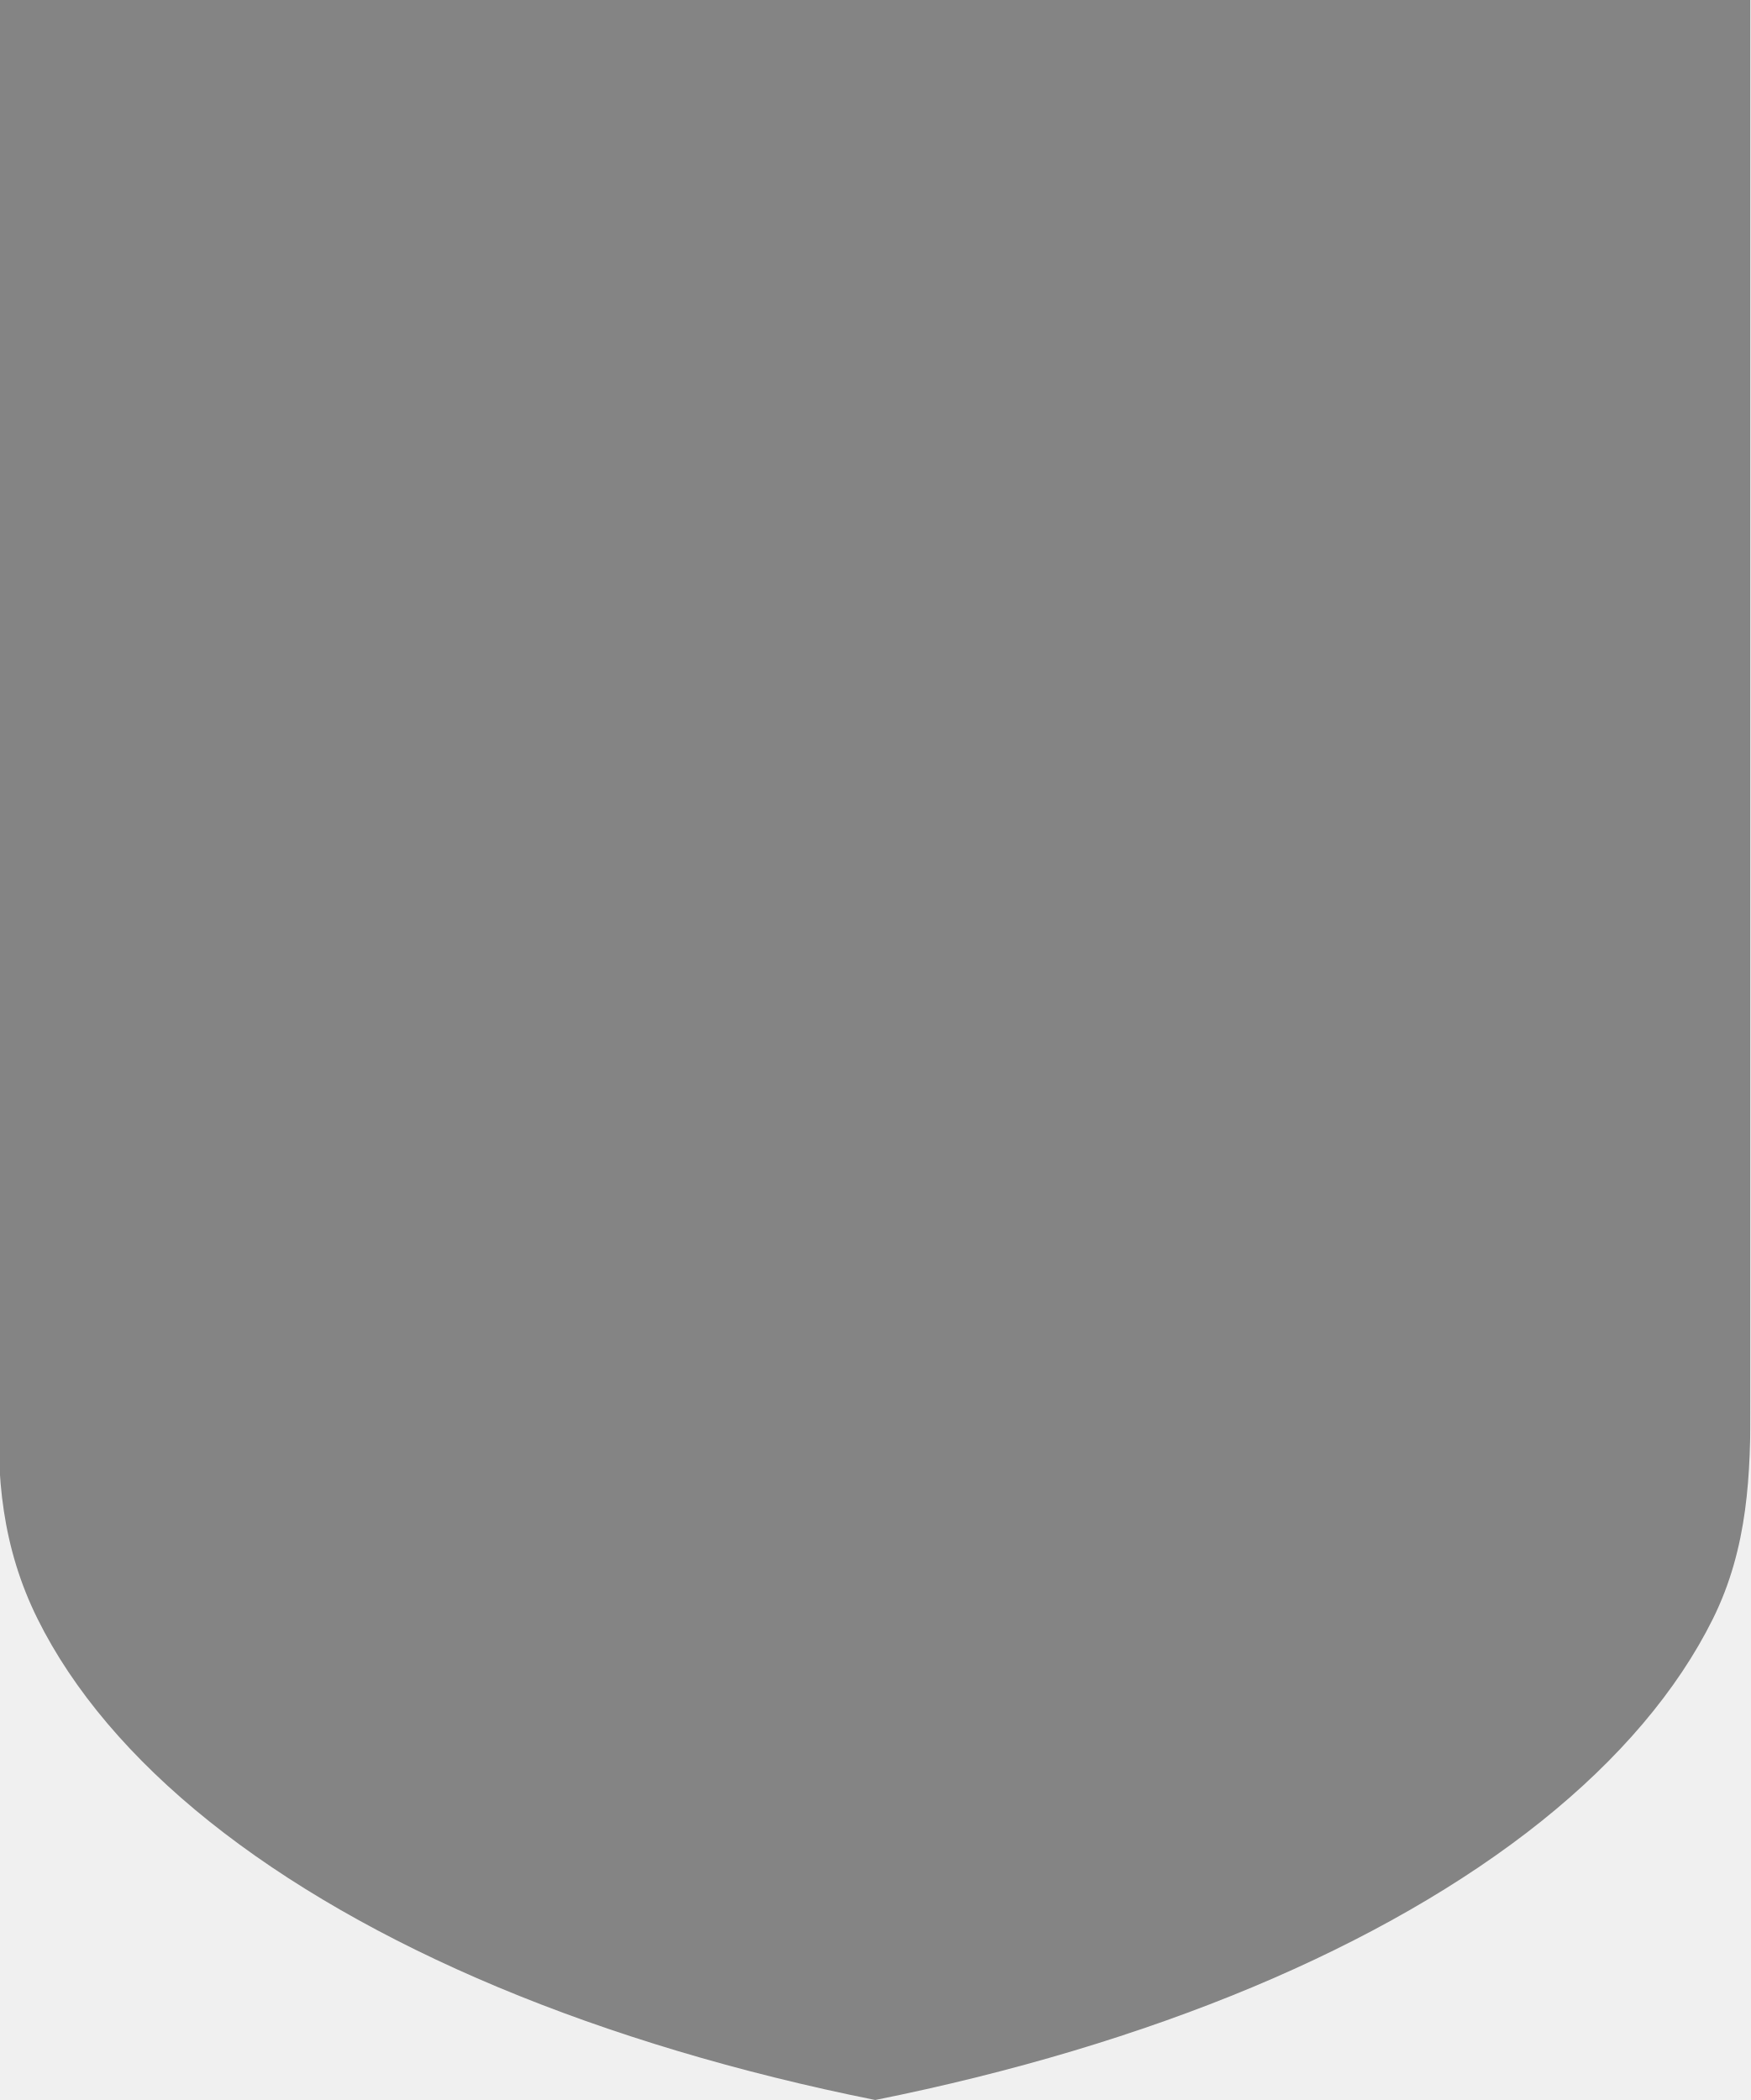
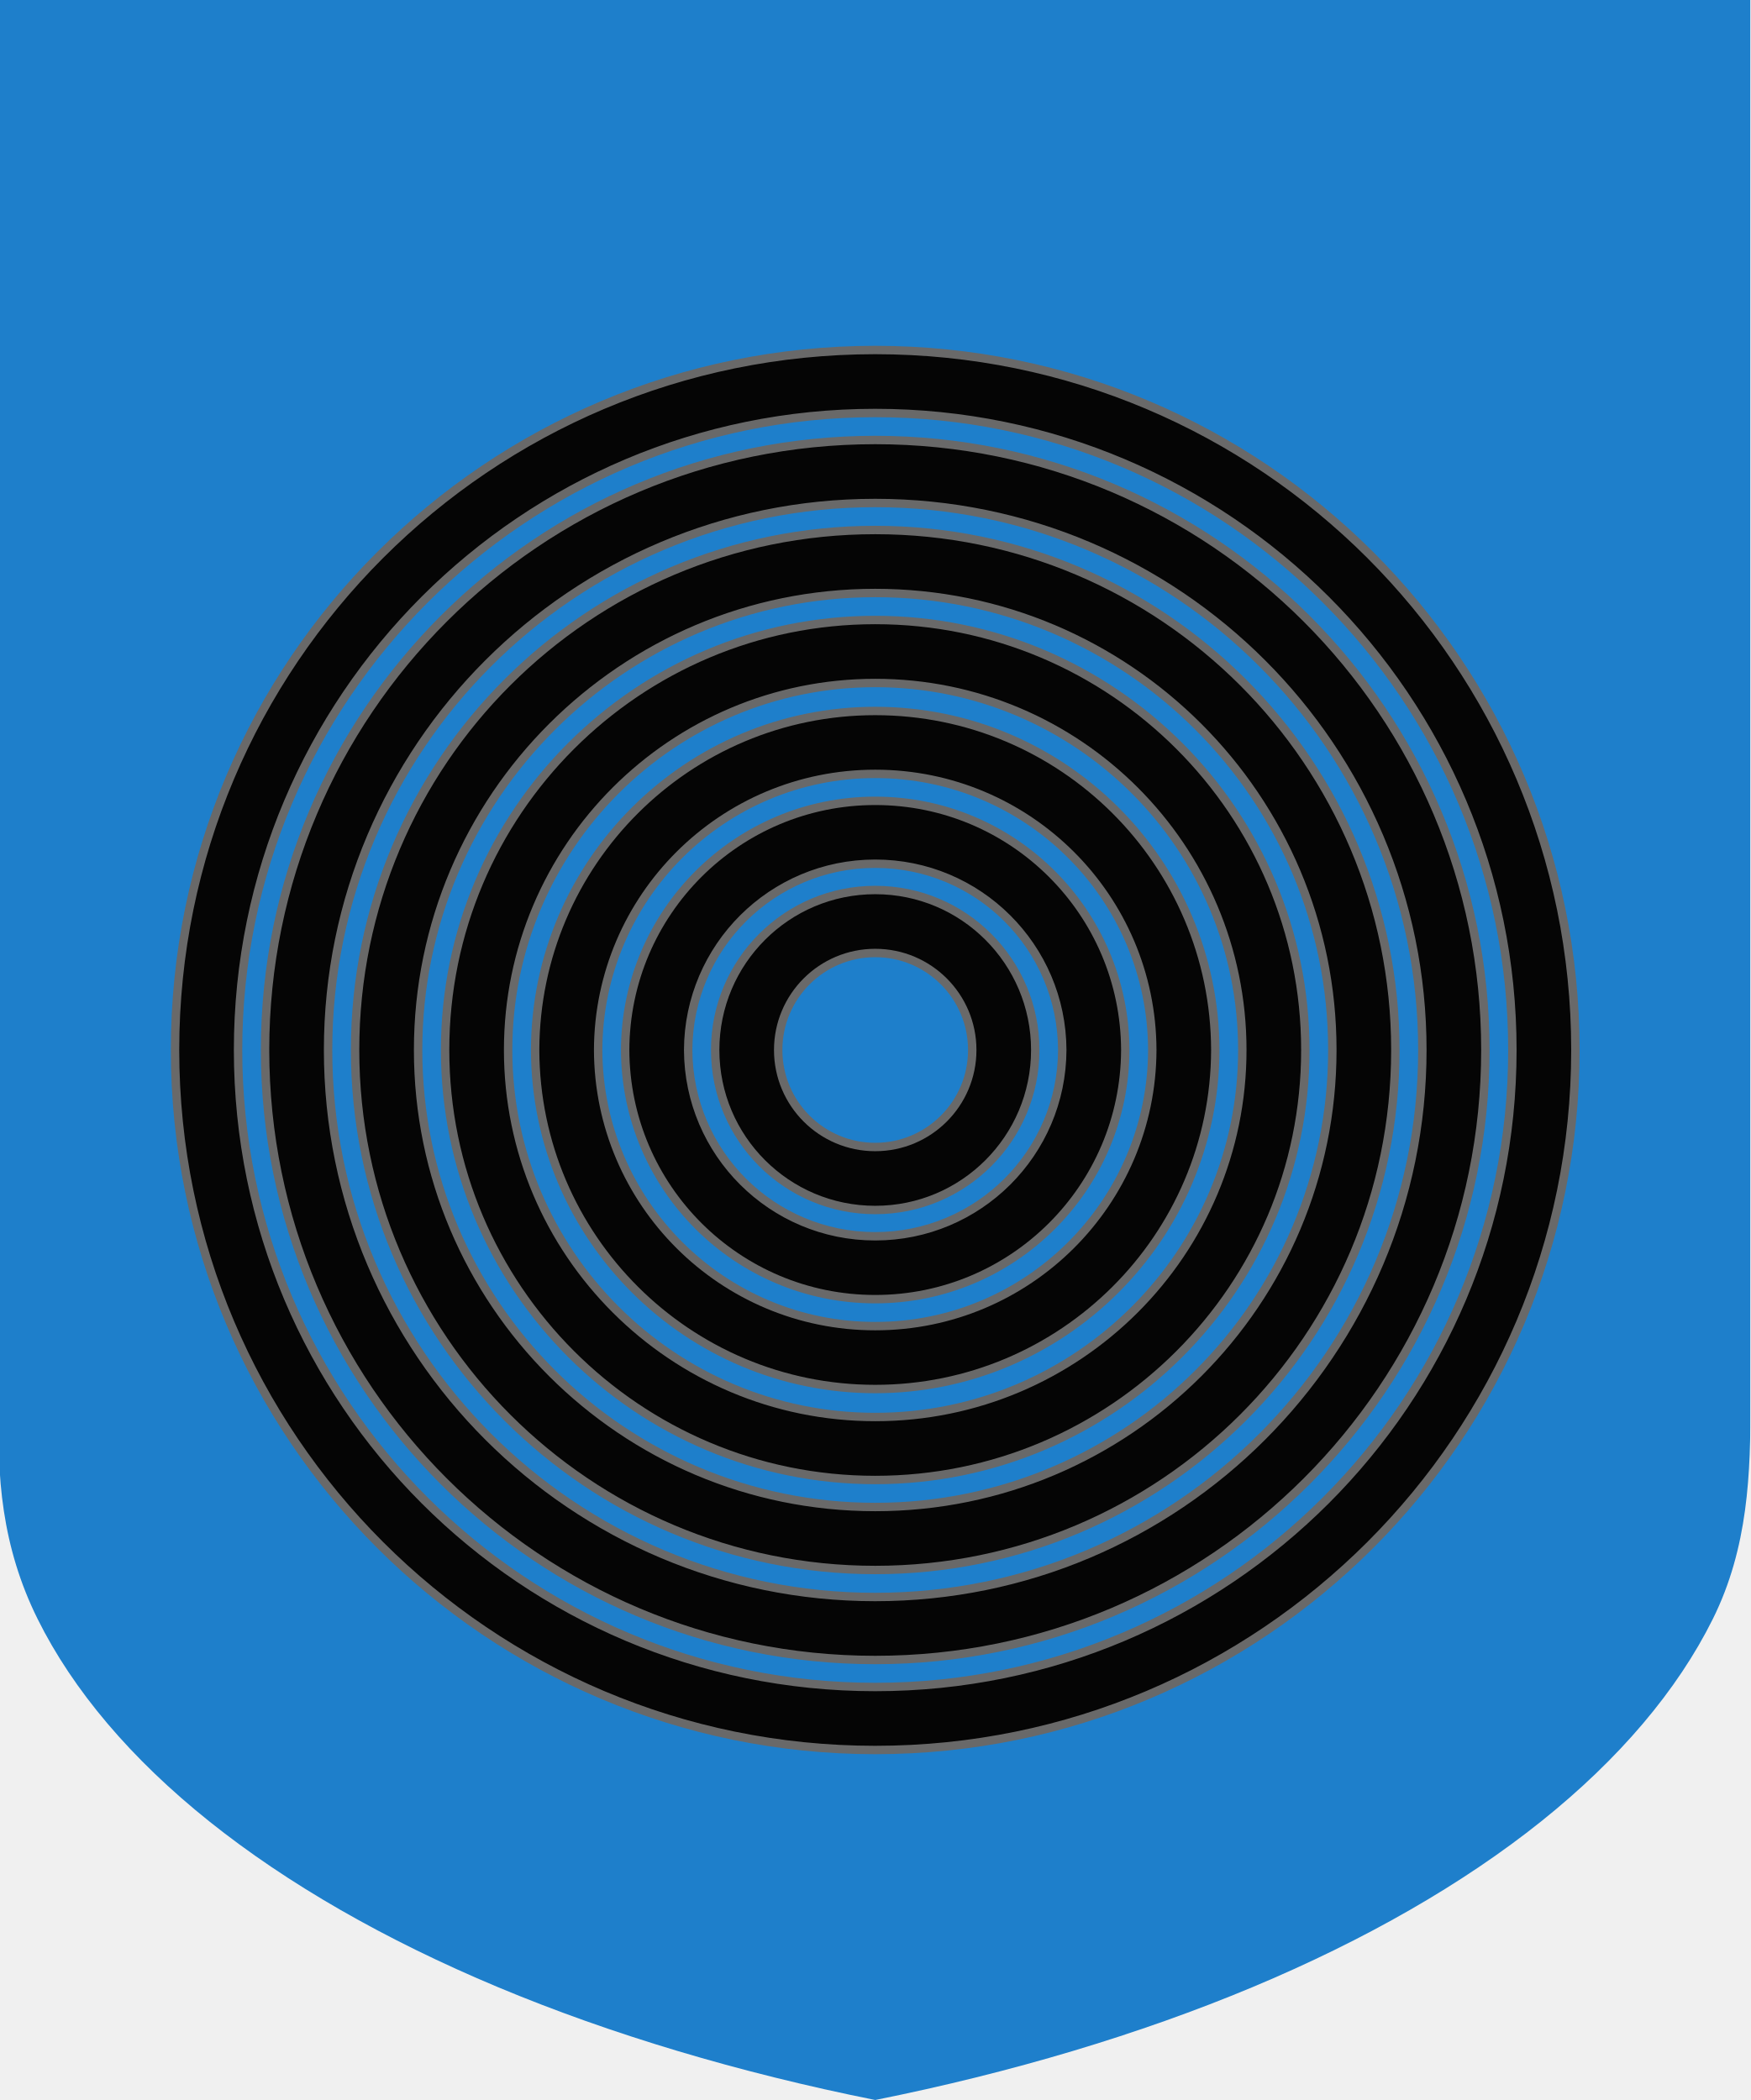
<svg xmlns="http://www.w3.org/2000/svg" version="1.1" baseProfile="full" preserveAspectRatio="xMidYMid meet" height="600" width="500" viewBox="0,0,1000,1200 ">
  <defs />
  <g>
    <g mask="url(#mask7-1)">
      <g>
-         <g fill="#848484">
+         <g fill="#1E7FCB">
          <rect x="0" y="0" width="1000" height="1200" />
+         </g>
+         <g transform="translate(0,0)">
+           <g fill="#050505">
+             <g class="PlaceCharge" transform=" translate(100,200) scale(1.6, 1.6) ">
+               <g fill-rule="evenodd" stroke="#696969" stroke-width="3">
+                 <path d="M 0,250 a 250,250 0,0,1 500,0 a 250,250 0,0,1 -500,0 z M 22.5,250 a 227.5,227.5 0,0,1 455,0 a 227.5,227.5 0,0,1 -455,0 z" fill-rule="evenodd" />
+                 <path d="M 32.143,250 a 217.857,217.857 0,0,1 435.714,0 a 217.857,217.857 0,0,1 -435.714,0 z M 54.643,250 a 195.357,195.357 0,0,1 390.714,0 a 195.357,195.357 0,0,1 -390.714,0 z" fill-rule="evenodd" />
+                 <path d="M 64.286,250 a 185.714,185.714 0,0,1 371.429,0 a 185.714,185.714 0,0,1 -371.429,0 z M 86.786,250 a 163.214,163.214 0,0,1 326.429,0 a 163.214,163.214 0,0,1 -326.429,0 z" fill-rule="evenodd" />
+                 <path d="M 96.429,250 a 153.571,153.571 0,0,1 307.143,0 a 153.571,153.571 0,0,1 -307.143,0 z M 118.929,250 a 131.071,131.071 0,0,1 262.143,0 a 131.071,131.071 0,0,1 -262.143,0 z" fill-rule="evenodd" />
+                 <path d="M 128.571,250 a 121.429,121.429 0,0,1 242.857,0 a 121.429,121.429 0,0,1 -242.857,0 z M 151.071,250 a 98.929,98.929 0,0,1 197.857,0 a 98.929,98.929 0,0,1 -197.857,0 z" fill-rule="evenodd" />
+                 <path d="M 160.714,250 a 89.286,89.286 0,0,1 178.571,0 a 89.286,89.286 0,0,1 -178.571,0 z M 183.214,250 a 66.786,66.786 0,0,1 133.571,0 a 66.786,66.786 0,0,1 -133.571,0 z" fill-rule="evenodd" />
+                 <path d="M 192.857,250 a 57.143,57.143 0,0,1 114.286,0 a 57.143,57.143 0,0,1 -114.286,0 z M 215.357,250 a 34.643,34.643 0,0,1 69.286,0 a 34.643,34.643 0,0,1 -69.286,0 z" fill-rule="evenodd" />
+               </g>
+             </g>
+           </g>
        </g>
      </g>
    </g>
    <defs>
      <mask id="mask7-1">
        <path fill="#FFFFFF" d="m 0,0 v 800 c -2.506,43.111 1.234,84.335 21.49,125.136 20.255,40.801 53.478,79.986 98.039,115.636 44.562,35.649 100.449,67.752 164.923,94.734 64.475,26.983 137.516,48.837 215.548,64.493 78.031,-15.656 151.073,-37.511 215.548,-64.493 64.475,-26.983 120.362,-59.085 164.923,-94.734 44.562,-35.65 77.784,-74.834 98.039,-115.636 C 998.766,884.335 1000.145,841.931 1000,800 V 0 Z" />
      </mask>
    </defs>
  </g>
</svg>
